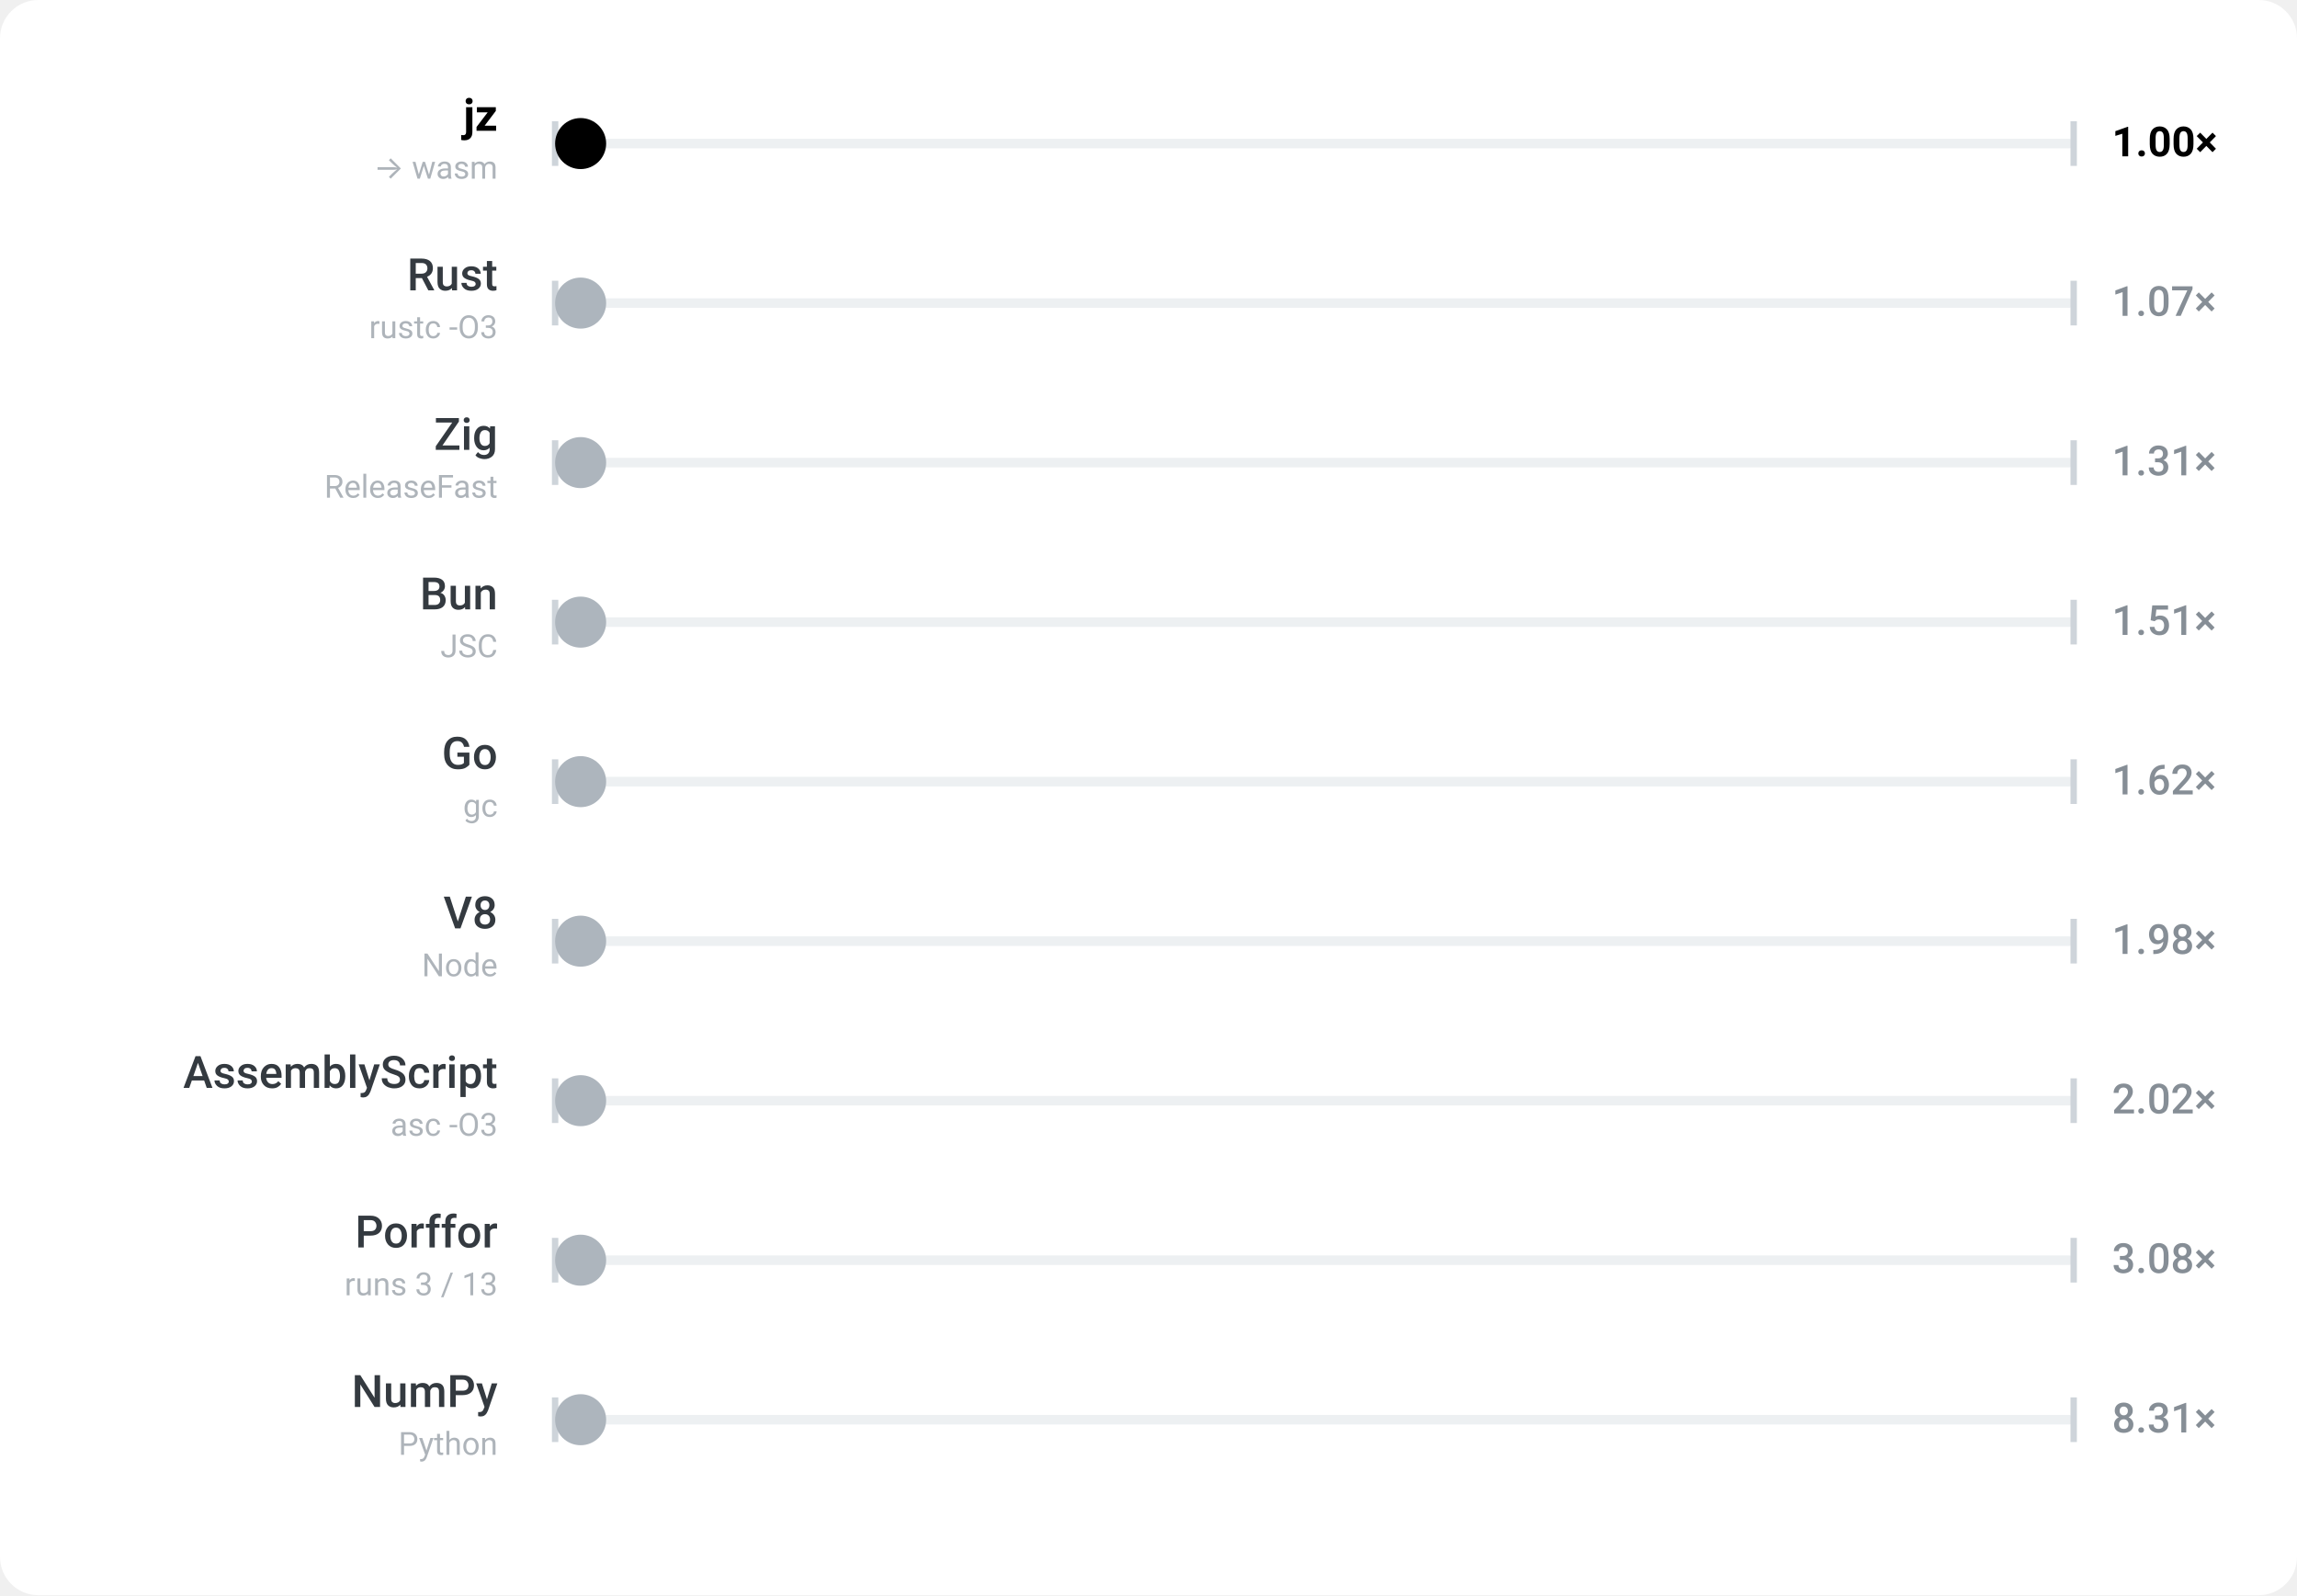
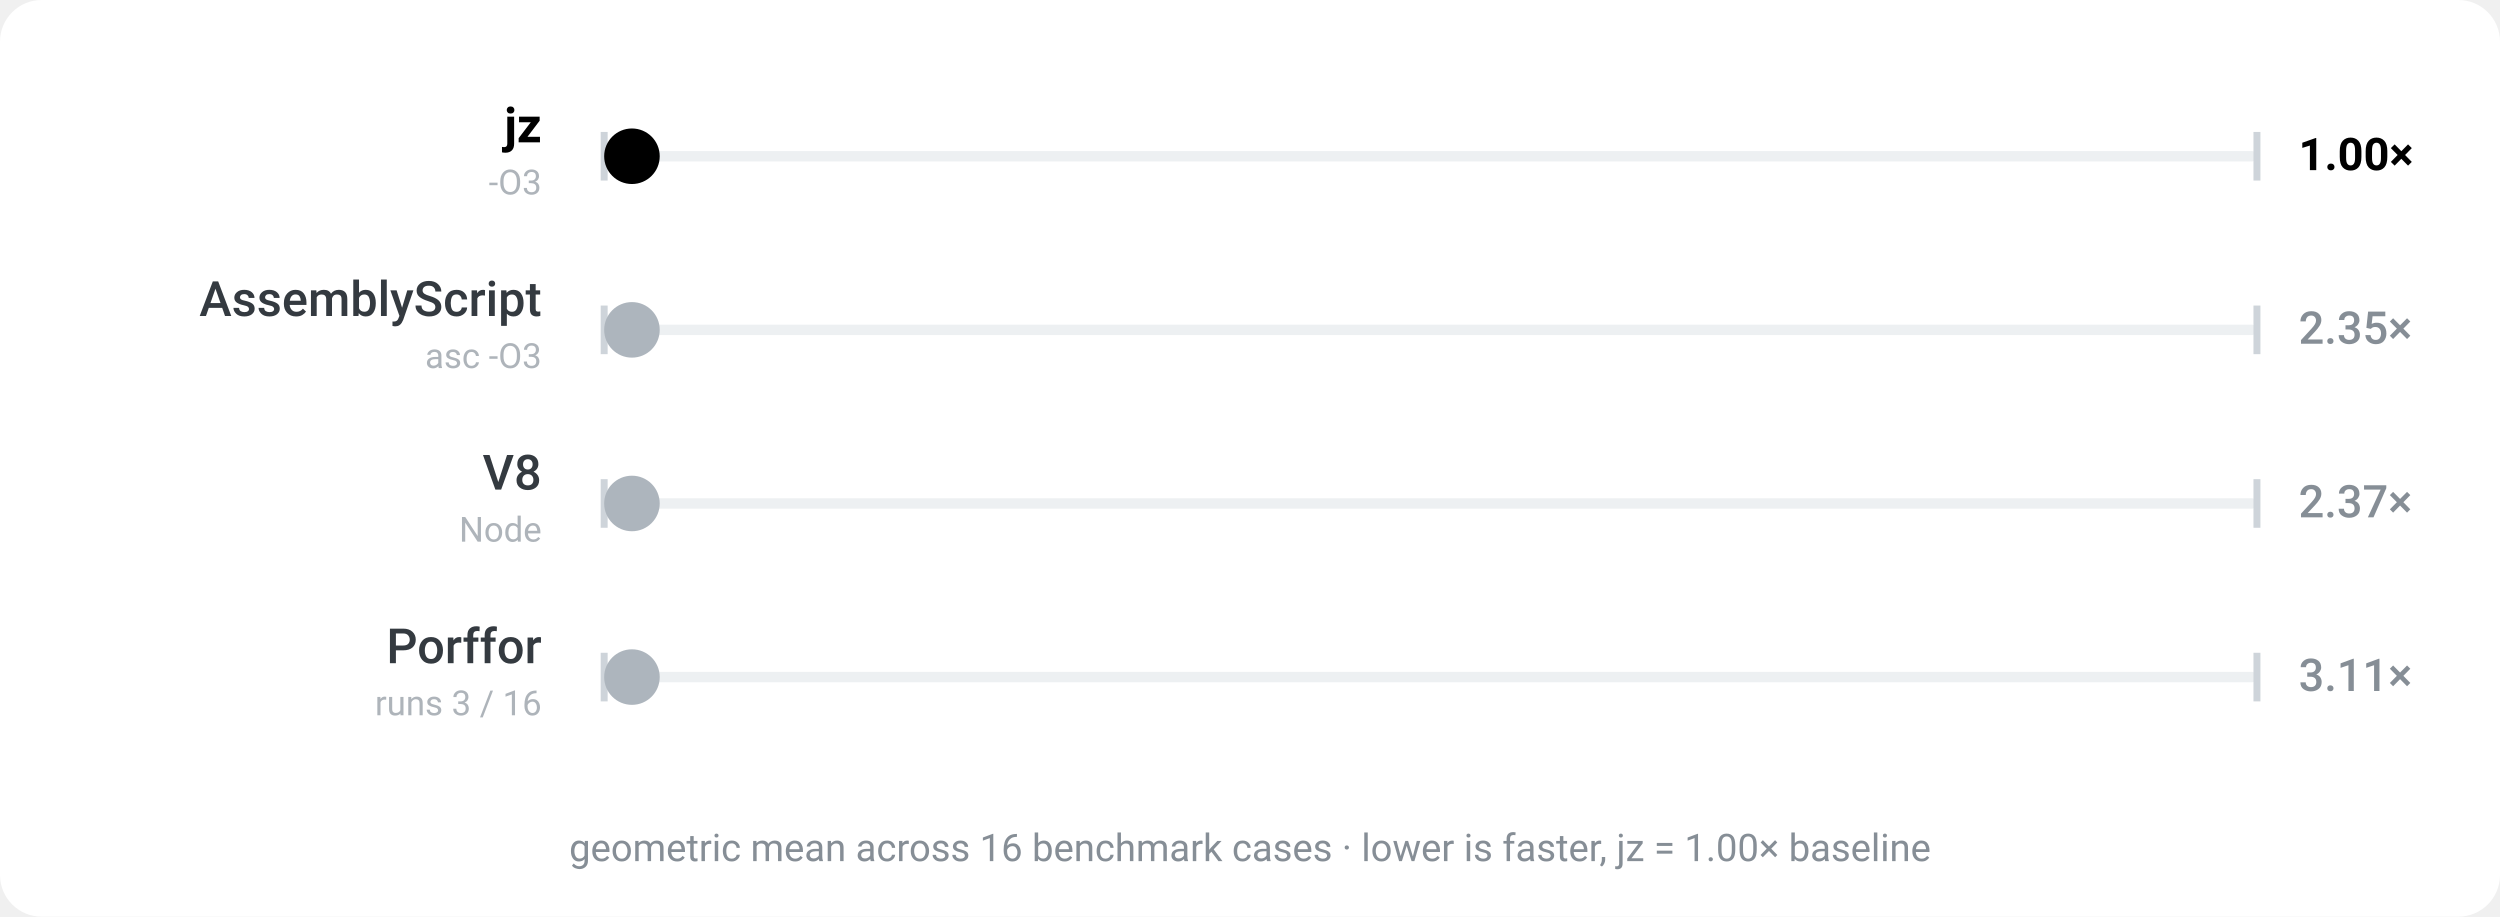
- <svg xmlns="http://www.w3.org/2000/svg" viewBox="0 0 720 500" width="720" height="500" role="img" aria-label="jz benchmark — each ball runs back and forth at a rate proportional to that engine's speed; jz is the 1.00× baseline, lower is faster">
-   <rect width="720" height="500" rx="12" fill="#ffffff" />
+ <svg xmlns="http://www.w3.org/2000/svg" viewBox="0 0 720 264" width="720" height="264" role="img" aria-label="jz benchmark — geometric mean across 16 benchmark cases · lower is faster, jz = 1.00× baseline; each ball's speed is proportional to that engine's geometric-mean runtime across the corpus">
+   <rect width="720" height="264" rx="12" fill="#ffffff" />
  <g font-family="-apple-system,BlinkMacSystemFont,'Segoe UI',Roboto,sans-serif">
    <rect x="174" y="43.5" width="476" height="3" rx="1.5" fill="#edf0f2" />
    <line x1="174" y1="38" x2="174" y2="52" stroke="#ced4da" stroke-width="2" />
    <line x1="650" y1="38" x2="650" y2="52" stroke="#ced4da" stroke-width="2" />
    <text x="156" y="41" text-anchor="end" font-size="14" font-weight="700" fill="#000000">jz</text>
-     <text x="156" y="56" text-anchor="end" font-size="10" fill="#aeb4ba">→ wasm</text>
+     <text x="156" y="56" text-anchor="end" font-size="10" fill="#aeb4ba">-O3</text>
    <text x="662" y="49" font-size="13" font-weight="700" fill="#000000">1.00×</text>
    <circle cx="182.0" cy="45" r="8" fill="#000000">
      <animate attributeName="cx" dur="1.6s" repeatCount="indefinite" calcMode="linear" keyTimes="0;0.5;1" values="182.0;642.0;182.0" begin="-0.00s" />
    </circle>
  </g>
  <g font-family="-apple-system,BlinkMacSystemFont,'Segoe UI',Roboto,sans-serif">
    <rect x="174" y="93.5" width="476" height="3" rx="1.5" fill="#edf0f2" />
    <line x1="174" y1="88" x2="174" y2="102" stroke="#ced4da" stroke-width="2" />
    <line x1="650" y1="88" x2="650" y2="102" stroke="#ced4da" stroke-width="2" />
-     <text x="156" y="91" text-anchor="end" font-size="14" font-weight="500" fill="#343a40">Rust</text>
-     <text x="156" y="106" text-anchor="end" font-size="10" fill="#aeb4ba">rustc -O3</text>
-     <text x="662" y="99" font-size="13" font-weight="500" fill="#868e96">1.07×</text>
+     <text x="156" y="91" text-anchor="end" font-size="14" font-weight="500" fill="#343a40">AssemblyScript</text>
+     <text x="156" y="106" text-anchor="end" font-size="10" fill="#aeb4ba">asc -O3</text>
+     <text x="662" y="99" font-size="13" font-weight="500" fill="#868e96">2.35×</text>
    <circle cx="182.0" cy="95" r="8" fill="#adb5bd">
-       <animate attributeName="cx" dur="1.711s" repeatCount="indefinite" calcMode="linear" keyTimes="0;0.5;1" values="182.0;642.0;182.0" begin="-0.41s" />
+       <animate attributeName="cx" dur="3.755s" repeatCount="indefinite" calcMode="linear" keyTimes="0;0.5;1" values="182.0;642.0;182.0" begin="-0.41s" />
    </circle>
  </g>
  <g font-family="-apple-system,BlinkMacSystemFont,'Segoe UI',Roboto,sans-serif">
    <rect x="174" y="143.5" width="476" height="3" rx="1.5" fill="#edf0f2" />
    <line x1="174" y1="138" x2="174" y2="152" stroke="#ced4da" stroke-width="2" />
    <line x1="650" y1="138" x2="650" y2="152" stroke="#ced4da" stroke-width="2" />
-     <text x="156" y="141" text-anchor="end" font-size="14" font-weight="500" fill="#343a40">Zig</text>
-     <text x="156" y="156" text-anchor="end" font-size="10" fill="#aeb4ba">ReleaseFast</text>
-     <text x="662" y="149" font-size="13" font-weight="500" fill="#868e96">1.31×</text>
+     <text x="156" y="141" text-anchor="end" font-size="14" font-weight="500" fill="#343a40">V8</text>
+     <text x="156" y="156" text-anchor="end" font-size="10" fill="#aeb4ba">Node</text>
+     <text x="662" y="149" font-size="13" font-weight="500" fill="#868e96">2.37×</text>
    <circle cx="182.0" cy="145" r="8" fill="#adb5bd">
-       <animate attributeName="cx" dur="2.097s" repeatCount="indefinite" calcMode="linear" keyTimes="0;0.5;1" values="182.0;642.0;182.0" begin="-0.82s" />
+       <animate attributeName="cx" dur="3.784s" repeatCount="indefinite" calcMode="linear" keyTimes="0;0.5;1" values="182.0;642.0;182.0" begin="-0.82s" />
    </circle>
  </g>
  <g font-family="-apple-system,BlinkMacSystemFont,'Segoe UI',Roboto,sans-serif">
    <rect x="174" y="193.5" width="476" height="3" rx="1.5" fill="#edf0f2" />
    <line x1="174" y1="188" x2="174" y2="202" stroke="#ced4da" stroke-width="2" />
    <line x1="650" y1="188" x2="650" y2="202" stroke="#ced4da" stroke-width="2" />
-     <text x="156" y="191" text-anchor="end" font-size="14" font-weight="500" fill="#343a40">Bun</text>
-     <text x="156" y="206" text-anchor="end" font-size="10" fill="#aeb4ba">JSC</text>
-     <text x="662" y="199" font-size="13" font-weight="500" fill="#868e96">1.51×</text>
+     <text x="156" y="191" text-anchor="end" font-size="14" font-weight="500" fill="#343a40">Porffor</text>
+     <text x="156" y="206" text-anchor="end" font-size="10" fill="#aeb4ba">runs 3 / 16</text>
+     <text x="662" y="199" font-size="13" font-weight="500" fill="#868e96">3.11×</text>
    <circle cx="182.0" cy="195" r="8" fill="#adb5bd">
-       <animate attributeName="cx" dur="2.413s" repeatCount="indefinite" calcMode="linear" keyTimes="0;0.5;1" values="182.0;642.0;182.0" begin="-1.23s" />
+       <animate attributeName="cx" dur="4.969s" repeatCount="indefinite" calcMode="linear" keyTimes="0;0.5;1" values="182.0;642.0;182.0" begin="-1.23s" />
    </circle>
  </g>
-   <g font-family="-apple-system,BlinkMacSystemFont,'Segoe UI',Roboto,sans-serif">
-     <rect x="174" y="243.5" width="476" height="3" rx="1.5" fill="#edf0f2" />
-     <line x1="174" y1="238" x2="174" y2="252" stroke="#ced4da" stroke-width="2" />
-     <line x1="650" y1="238" x2="650" y2="252" stroke="#ced4da" stroke-width="2" />
-     <text x="156" y="241" text-anchor="end" font-size="14" font-weight="500" fill="#343a40">Go</text>
-     <text x="156" y="256" text-anchor="end" font-size="10" fill="#aeb4ba">gc</text>
-     <text x="662" y="249" font-size="13" font-weight="500" fill="#868e96">1.62×</text>
-     <circle cx="182.0" cy="245" r="8" fill="#adb5bd">
-       <animate attributeName="cx" dur="2.599s" repeatCount="indefinite" calcMode="linear" keyTimes="0;0.5;1" values="182.0;642.0;182.0" begin="-1.64s" />
-     </circle>
-   </g>
-   <g font-family="-apple-system,BlinkMacSystemFont,'Segoe UI',Roboto,sans-serif">
-     <rect x="174" y="293.5" width="476" height="3" rx="1.5" fill="#edf0f2" />
-     <line x1="174" y1="288" x2="174" y2="302" stroke="#ced4da" stroke-width="2" />
-     <line x1="650" y1="288" x2="650" y2="302" stroke="#ced4da" stroke-width="2" />
-     <text x="156" y="291" text-anchor="end" font-size="14" font-weight="500" fill="#343a40">V8</text>
-     <text x="156" y="306" text-anchor="end" font-size="10" fill="#aeb4ba">Node</text>
-     <text x="662" y="299" font-size="13" font-weight="500" fill="#868e96">1.98×</text>
-     <circle cx="182.0" cy="295" r="8" fill="#adb5bd">
-       <animate attributeName="cx" dur="3.162s" repeatCount="indefinite" calcMode="linear" keyTimes="0;0.5;1" values="182.0;642.0;182.0" begin="-2.05s" />
-     </circle>
-   </g>
-   <g font-family="-apple-system,BlinkMacSystemFont,'Segoe UI',Roboto,sans-serif">
-     <rect x="174" y="343.5" width="476" height="3" rx="1.5" fill="#edf0f2" />
-     <line x1="174" y1="338" x2="174" y2="352" stroke="#ced4da" stroke-width="2" />
-     <line x1="650" y1="338" x2="650" y2="352" stroke="#ced4da" stroke-width="2" />
-     <text x="156" y="341" text-anchor="end" font-size="14" font-weight="500" fill="#343a40">AssemblyScript</text>
-     <text x="156" y="356" text-anchor="end" font-size="10" fill="#aeb4ba">asc -O3</text>
-     <text x="662" y="349" font-size="13" font-weight="500" fill="#868e96">2.02×</text>
-     <circle cx="182.0" cy="345" r="8" fill="#adb5bd">
-       <animate attributeName="cx" dur="3.234s" repeatCount="indefinite" calcMode="linear" keyTimes="0;0.5;1" values="182.0;642.0;182.0" begin="-2.46s" />
-     </circle>
-   </g>
-   <g font-family="-apple-system,BlinkMacSystemFont,'Segoe UI',Roboto,sans-serif">
-     <rect x="174" y="393.5" width="476" height="3" rx="1.5" fill="#edf0f2" />
-     <line x1="174" y1="388" x2="174" y2="402" stroke="#ced4da" stroke-width="2" />
-     <line x1="650" y1="388" x2="650" y2="402" stroke="#ced4da" stroke-width="2" />
-     <text x="156" y="391" text-anchor="end" font-size="14" font-weight="500" fill="#343a40">Porffor</text>
-     <text x="156" y="406" text-anchor="end" font-size="10" fill="#aeb4ba">runs 3 / 13</text>
-     <text x="662" y="399" font-size="13" font-weight="500" fill="#868e96">3.08×</text>
-     <circle cx="182.0" cy="395" r="8" fill="#adb5bd">
-       <animate attributeName="cx" dur="4.926s" repeatCount="indefinite" calcMode="linear" keyTimes="0;0.5;1" values="182.0;642.0;182.0" begin="-2.87s" />
-     </circle>
-   </g>
-   <g font-family="-apple-system,BlinkMacSystemFont,'Segoe UI',Roboto,sans-serif">
-     <rect x="174" y="443.5" width="476" height="3" rx="1.5" fill="#edf0f2" />
-     <line x1="174" y1="438" x2="174" y2="452" stroke="#ced4da" stroke-width="2" />
-     <line x1="650" y1="438" x2="650" y2="452" stroke="#ced4da" stroke-width="2" />
-     <text x="156" y="441" text-anchor="end" font-size="14" font-weight="500" fill="#343a40">NumPy</text>
-     <text x="156" y="456" text-anchor="end" font-size="10" fill="#aeb4ba">Python</text>
-     <text x="662" y="449" font-size="13" font-weight="500" fill="#868e96">8.31×</text>
-     <circle cx="182.0" cy="445" r="8" fill="#adb5bd">
-       <animate attributeName="cx" dur="10s" repeatCount="indefinite" calcMode="linear" keyTimes="0;0.5;1" values="182.0;642.0;182.0" begin="-3.28s" />
-     </circle>
-   </g>
+   <text x="360" y="248" text-anchor="middle" font-family="-apple-system,BlinkMacSystemFont,'Segoe UI',Roboto,sans-serif" font-size="11" fill="#868e96">geometric mean across 16 benchmark cases · lower is faster, jz = 1.00× baseline</text>
</svg>
